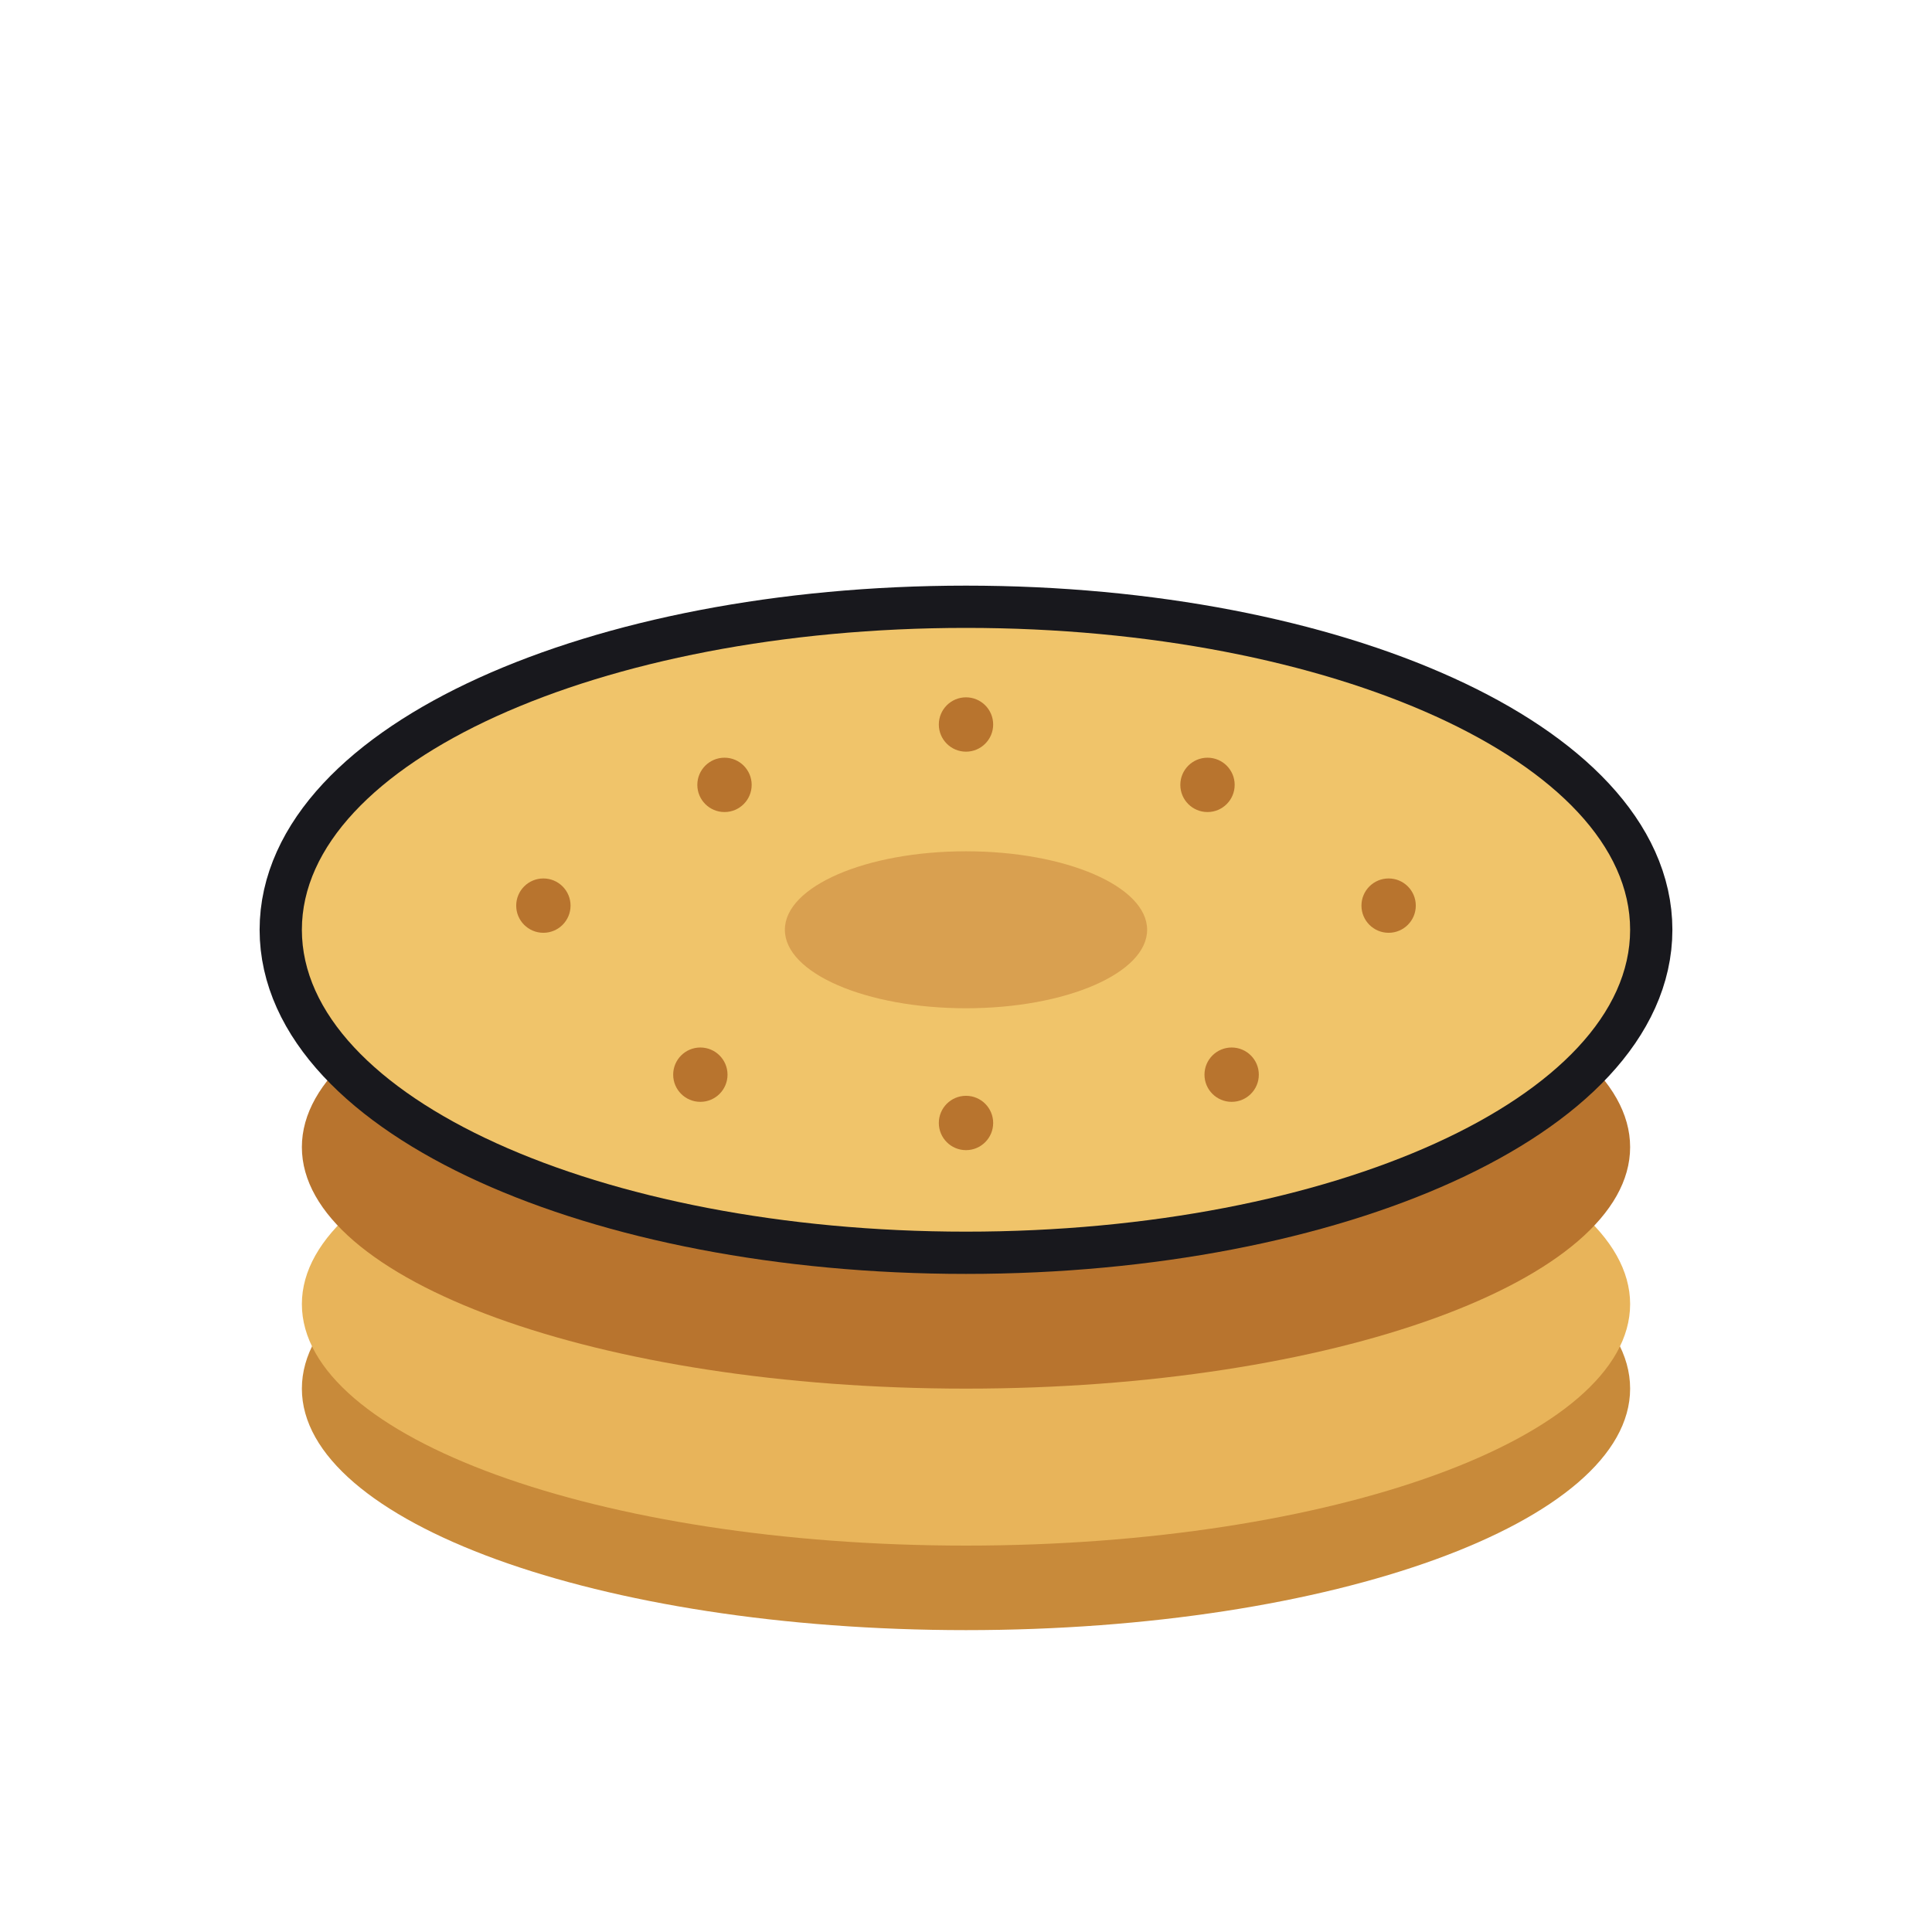
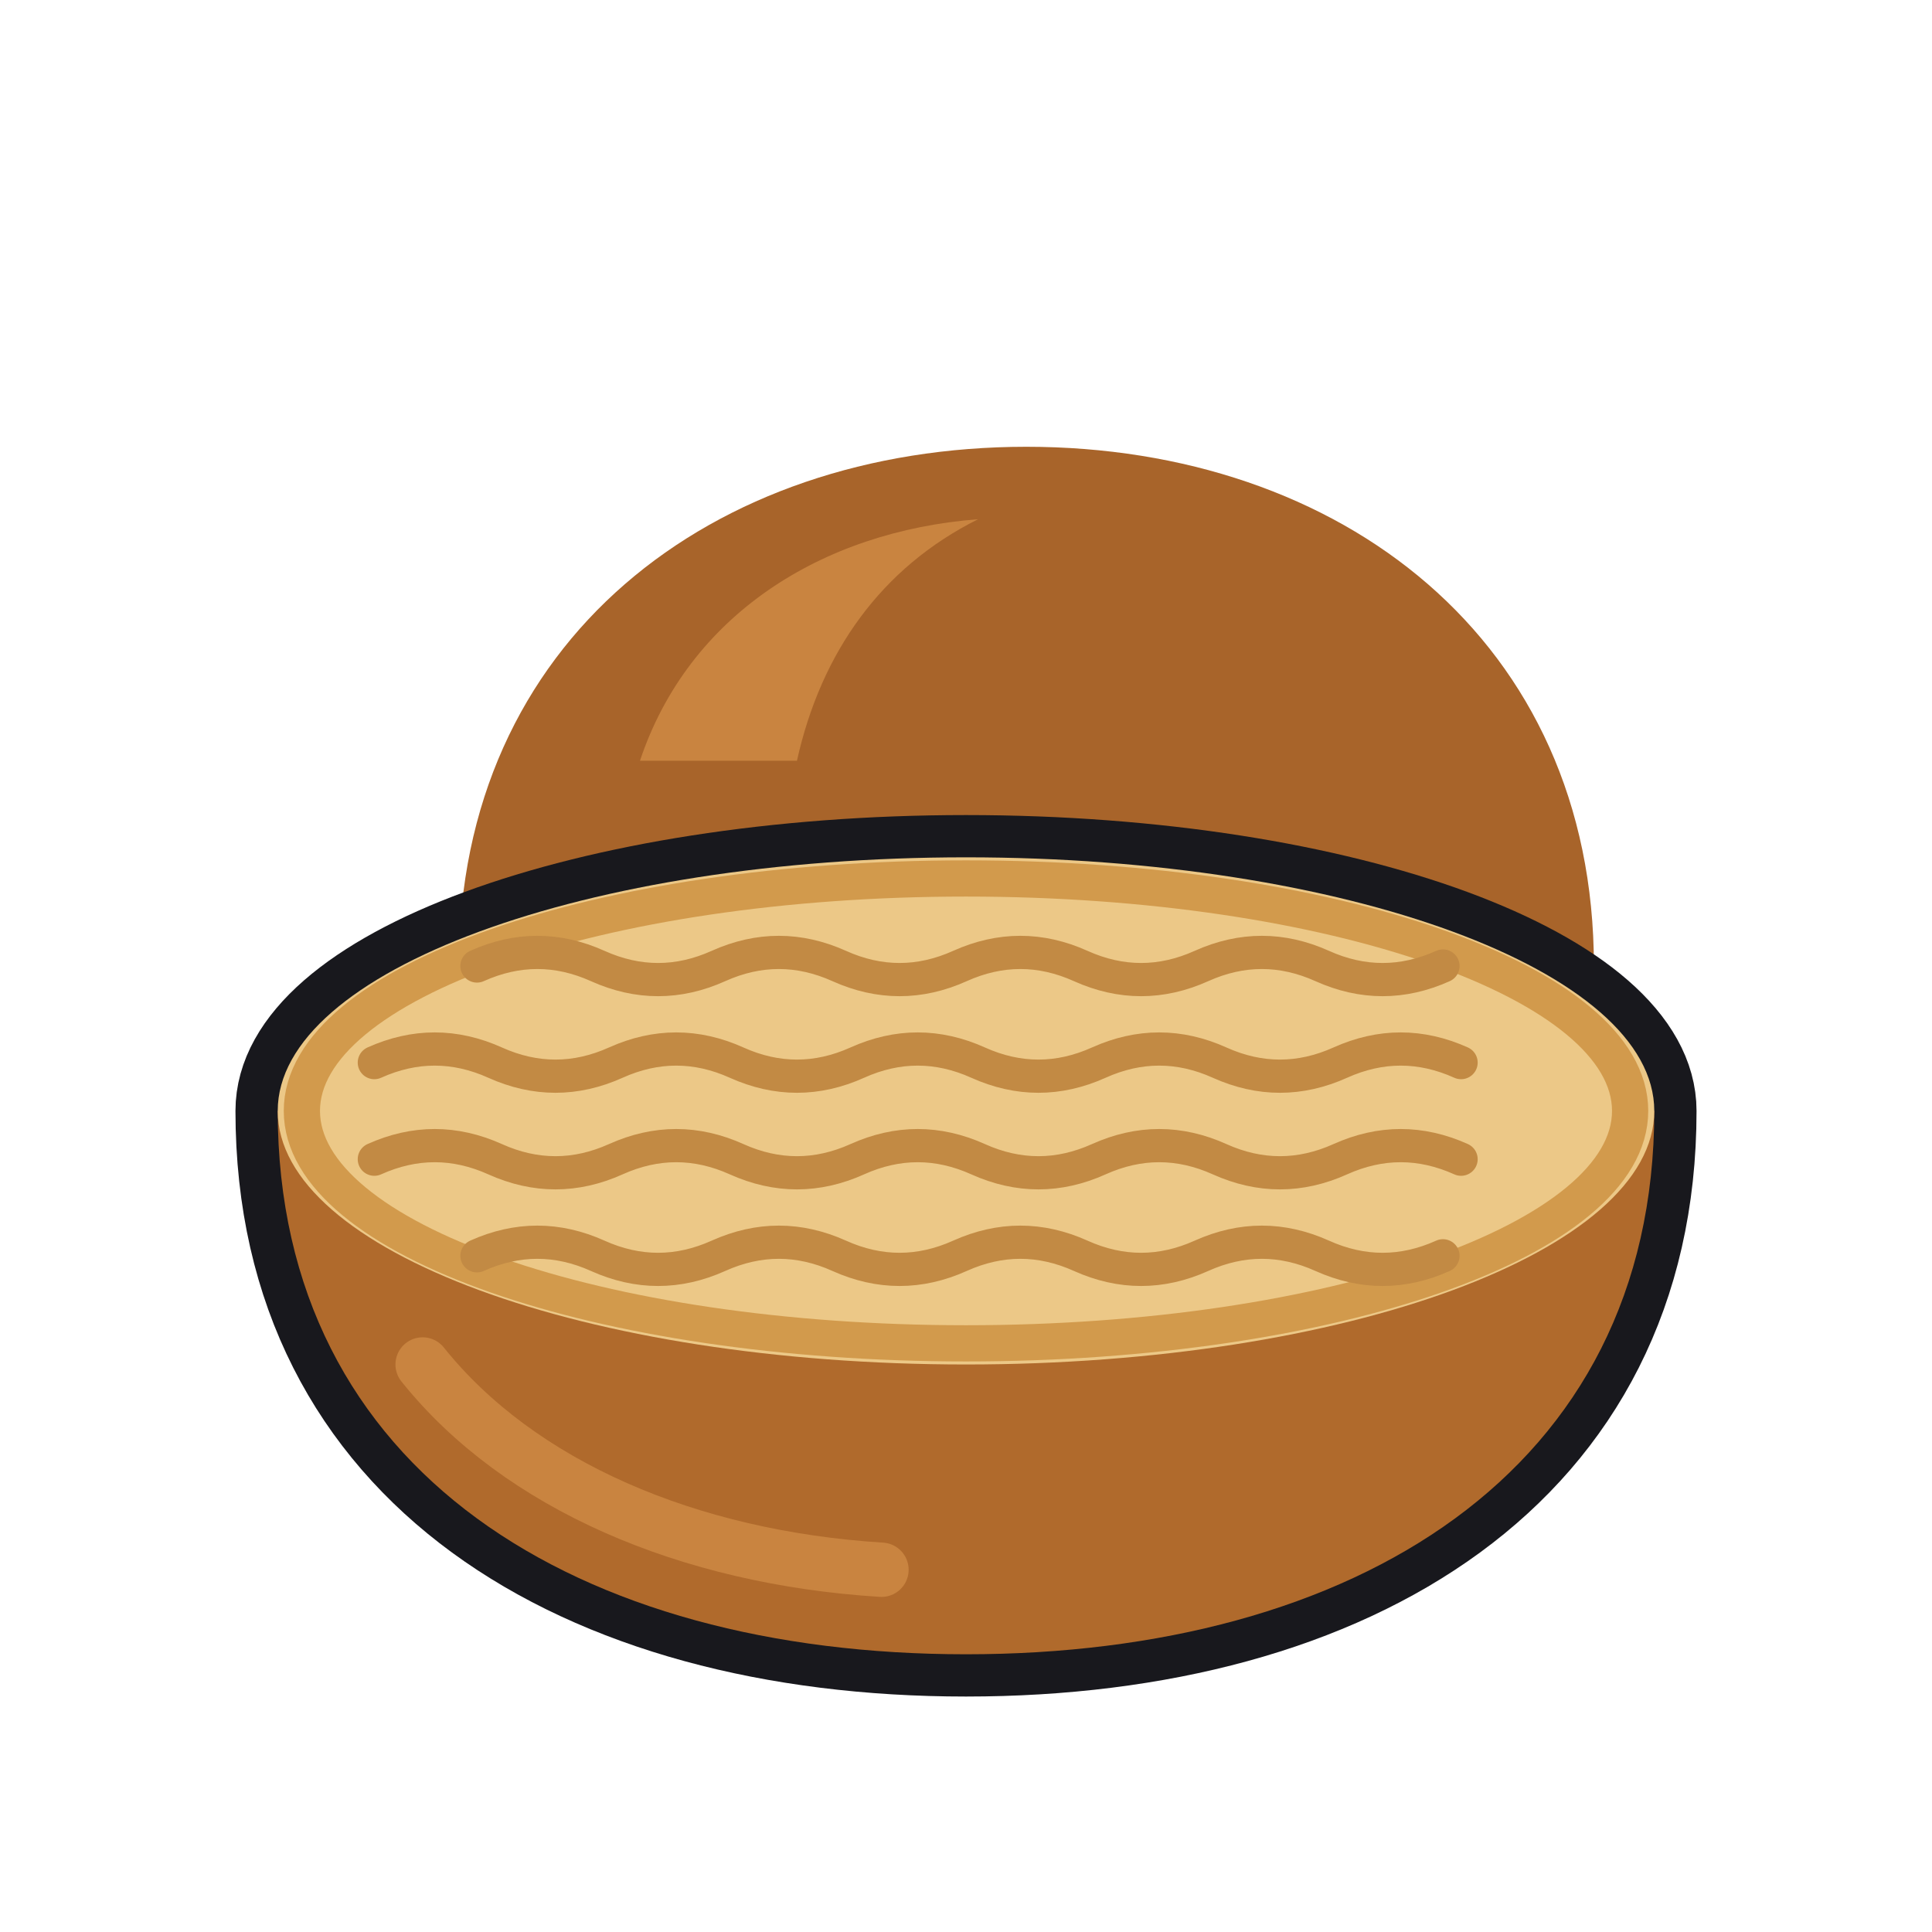
<svg xmlns="http://www.w3.org/2000/svg" viewBox="0 0 32 32">
-   <ellipse cx="16" cy="23" rx="11" ry="4" fill="#c88a3a" />
-   <ellipse cx="16" cy="21.6" rx="11" ry="4" fill="#e8b45a" />
-   <ellipse cx="16" cy="19" rx="11" ry="4" fill="#b8742e" />
-   <path fill="#18181d" stroke="#18181d" stroke-width="1.4" stroke-linejoin="round" d="M5 15.4a11 5 0 1 0 22 0a11 5 0 1 0 -22 0z" />
-   <ellipse cx="16" cy="15.4" rx="11" ry="5" fill="#f0c46a" />
-   <ellipse cx="16" cy="15.4" rx="3" ry="1.3" fill="#d9a050" />
-   <circle cx="9" cy="15" r="0.45" fill="#b8742e" />
-   <circle cx="12" cy="13" r="0.45" fill="#b8742e" />
-   <circle cx="16" cy="12" r="0.45" fill="#b8742e" />
-   <circle cx="20" cy="13" r="0.45" fill="#b8742e" />
-   <circle cx="23" cy="15" r="0.45" fill="#b8742e" />
-   <circle cx="20.4" cy="17.8" r="0.45" fill="#b8742e" />
-   <circle cx="16" cy="18.6" r="0.45" fill="#b8742e" />
-   <circle cx="11.6" cy="17.8" r="0.45" fill="#b8742e" />
+   <path fill="#a8642a" d="M7.6 16C7.6 10.6 11.8 7.4 17 7.4S26.4 10.6 26.4 16z" />
+   <path fill="#c98440" d="M10.6 12.6c.8-2.4 3-3.8 5.6-4c-1.6.8-2.6 2.2-3 4z" />
+   <path fill="#18181d" stroke="#18181d" stroke-width="1.4" stroke-linejoin="round" d="M4.6 18.4a11.4 4.2 0 0 1 22.8 0C27.4 24.4 22.4 27.4 16 27.4S4.6 24.4 4.6 18.4z" />
+   <path fill="#b06a2c" d="M4.6 18.4C4.6 24.4 9.6 27.4 16 27.4S27.4 24.4 27.4 18.4z" />
+   <path fill="none" stroke="#c98440" stroke-linecap="round" stroke-width=".9" d="M7 22.6c1.6 2 4.4 3.2 7.6 3.4" />
+   <ellipse cx="16" cy="18.4" rx="11.4" ry="4.2" fill="#ecc887" />
+   <ellipse cx="16" cy="18.4" rx="11" ry="3.85" fill="none" stroke="#d29a4c" stroke-width=".6" />
+   <path fill="none" stroke="#c28a44" stroke-linecap="round" stroke-width=".55" d="M7.9 16 q1 -.45 2 0 q1 .45 2 0 q1 -.45 2 0 q1 .45 2 0 q1 -.45 2 0 q1 .45 2 0 q1 -.45 2 0 q1 .45 2 0" />
+   <path fill="none" stroke="#c28a44" stroke-linecap="round" stroke-width=".55" d="M6.2 17.6 q1 -.45 2 0 q1 .45 2 0 q1 -.45 2 0 q1 .45 2 0 q1 -.45 2 0 q1 .45 2 0 q1 -.45 2 0 q1 .45 2 0 q1 -.45 2 0" />
+   <path fill="none" stroke="#c28a44" stroke-linecap="round" stroke-width=".55" d="M6.2 19.2 q1 -.45 2 0 q1 .45 2 0 q1 -.45 2 0 q1 .45 2 0 q1 -.45 2 0 q1 .45 2 0 q1 -.45 2 0 q1 .45 2 0 q1 -.45 2 0" />
+   <path fill="none" stroke="#c28a44" stroke-linecap="round" stroke-width=".55" d="M7.9 20.8 q1 -.45 2 0 q1 .45 2 0 q1 -.45 2 0 q1 .45 2 0 q1 -.45 2 0 q1 .45 2 0 q1 -.45 2 0 q1 .45 2 0" />
</svg>
